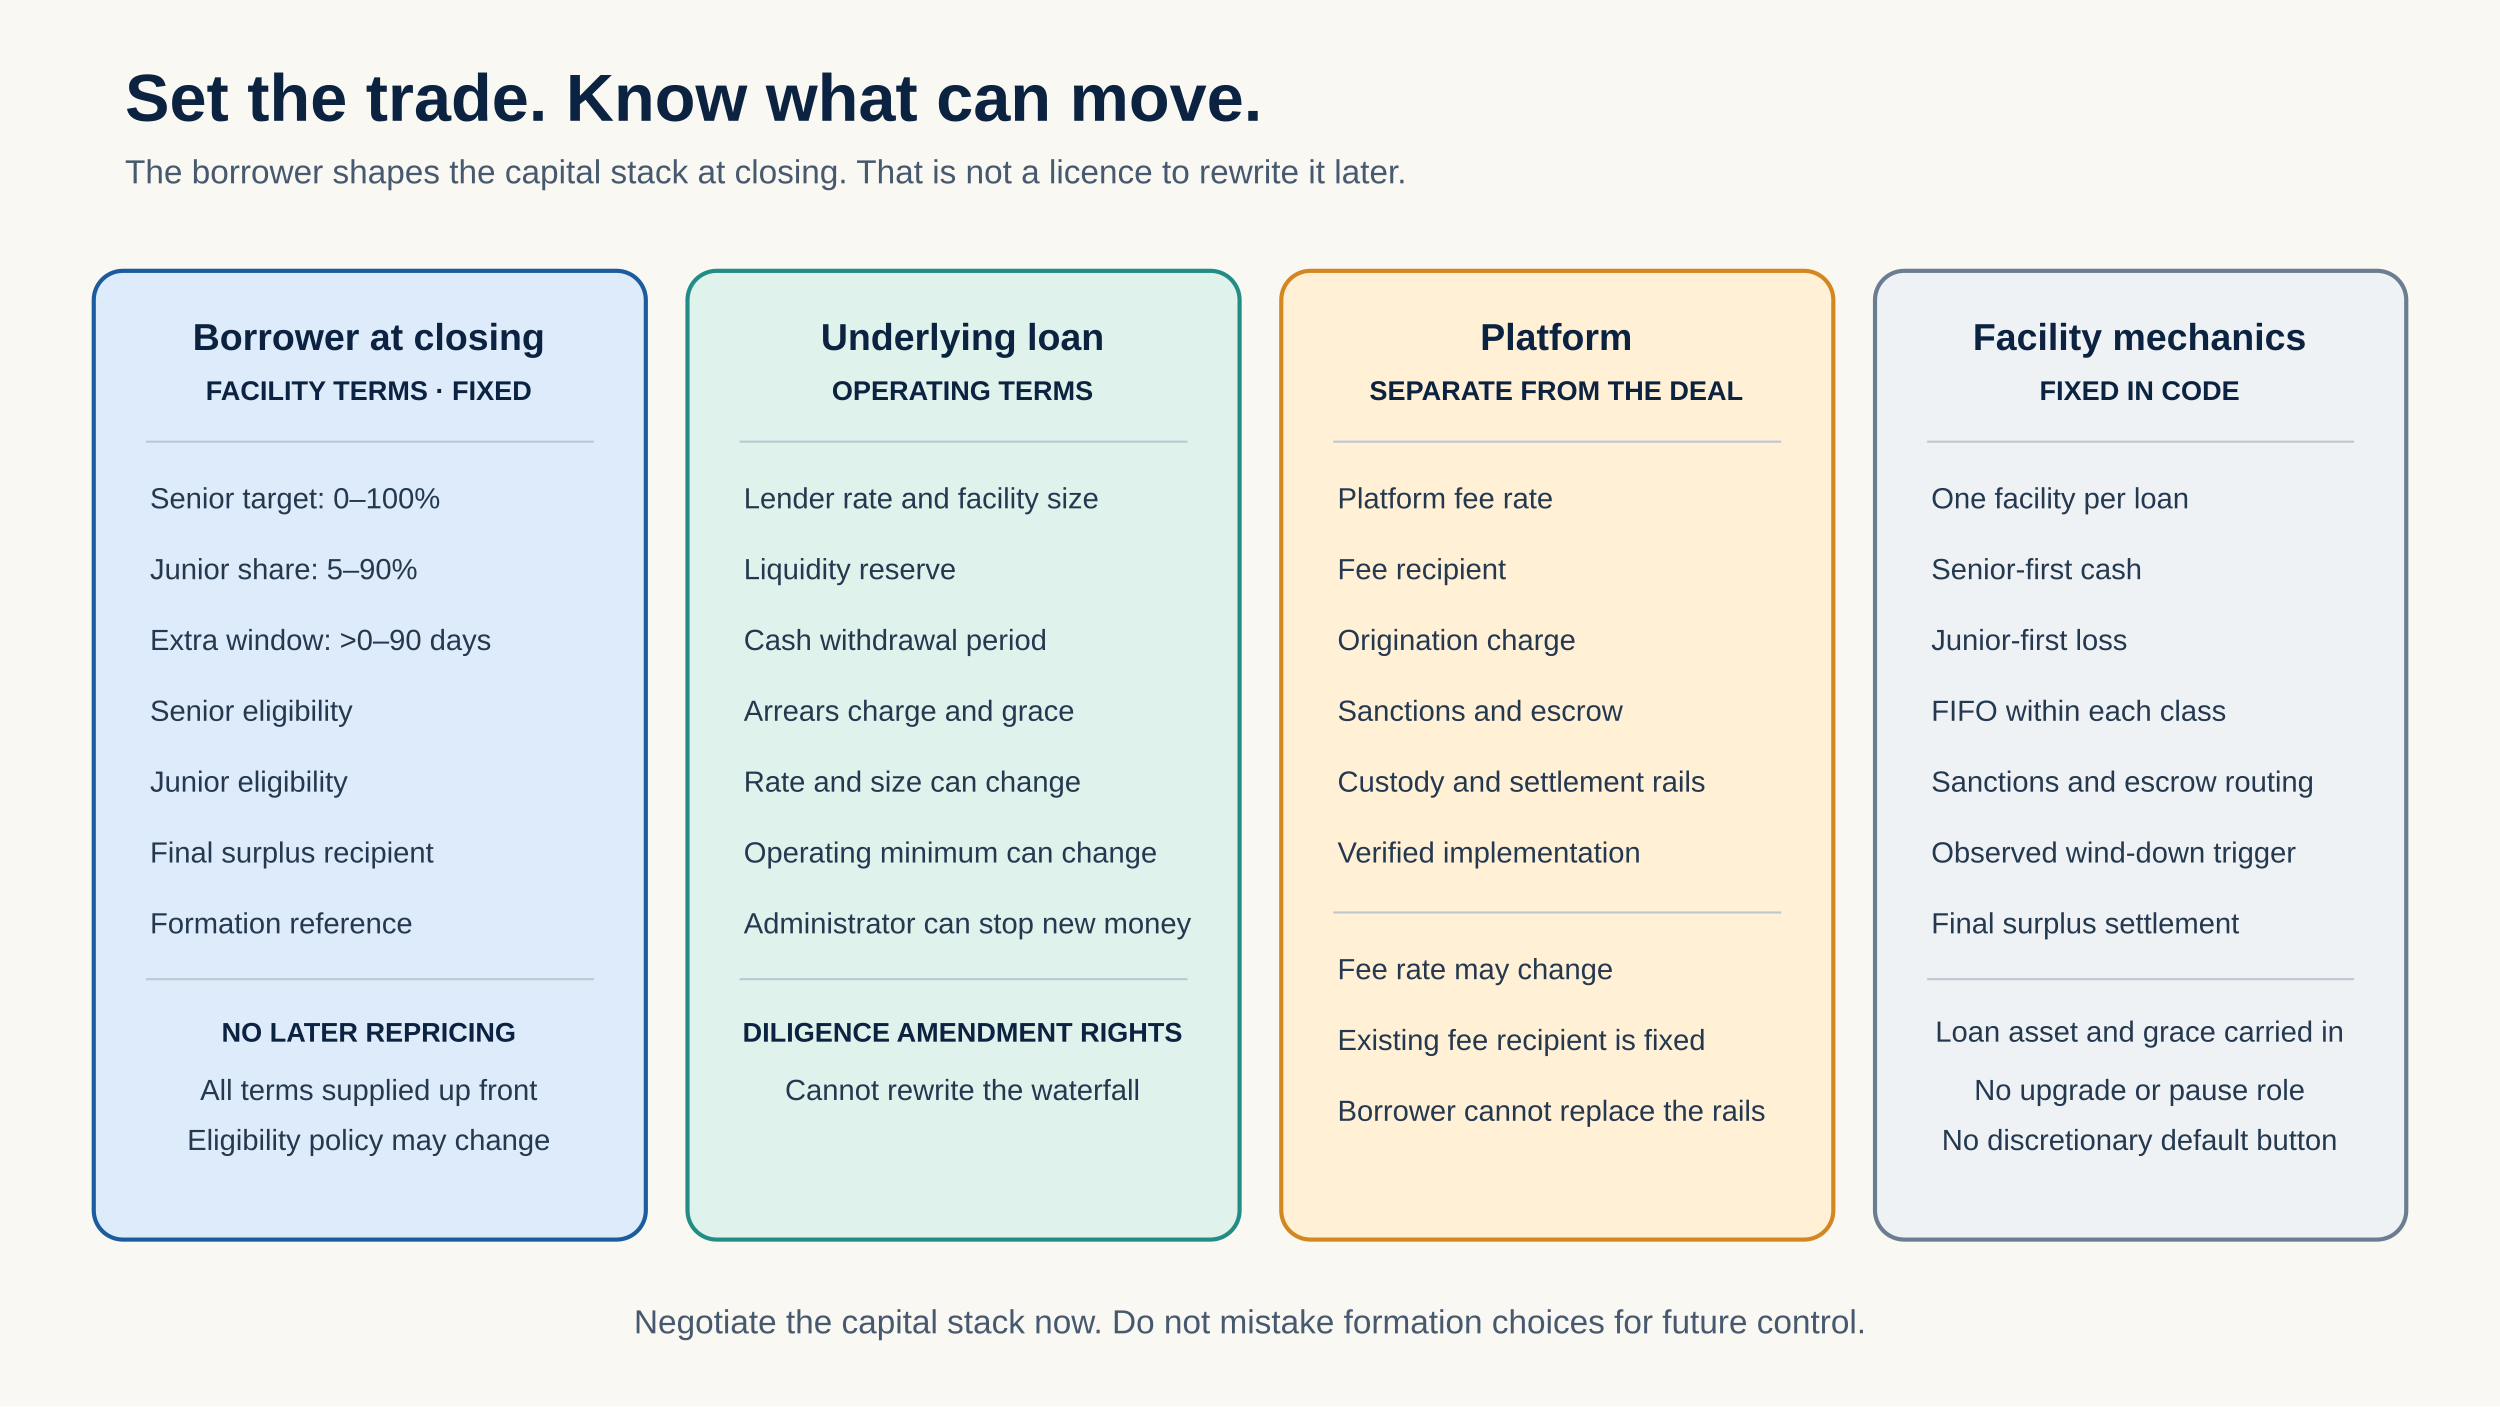
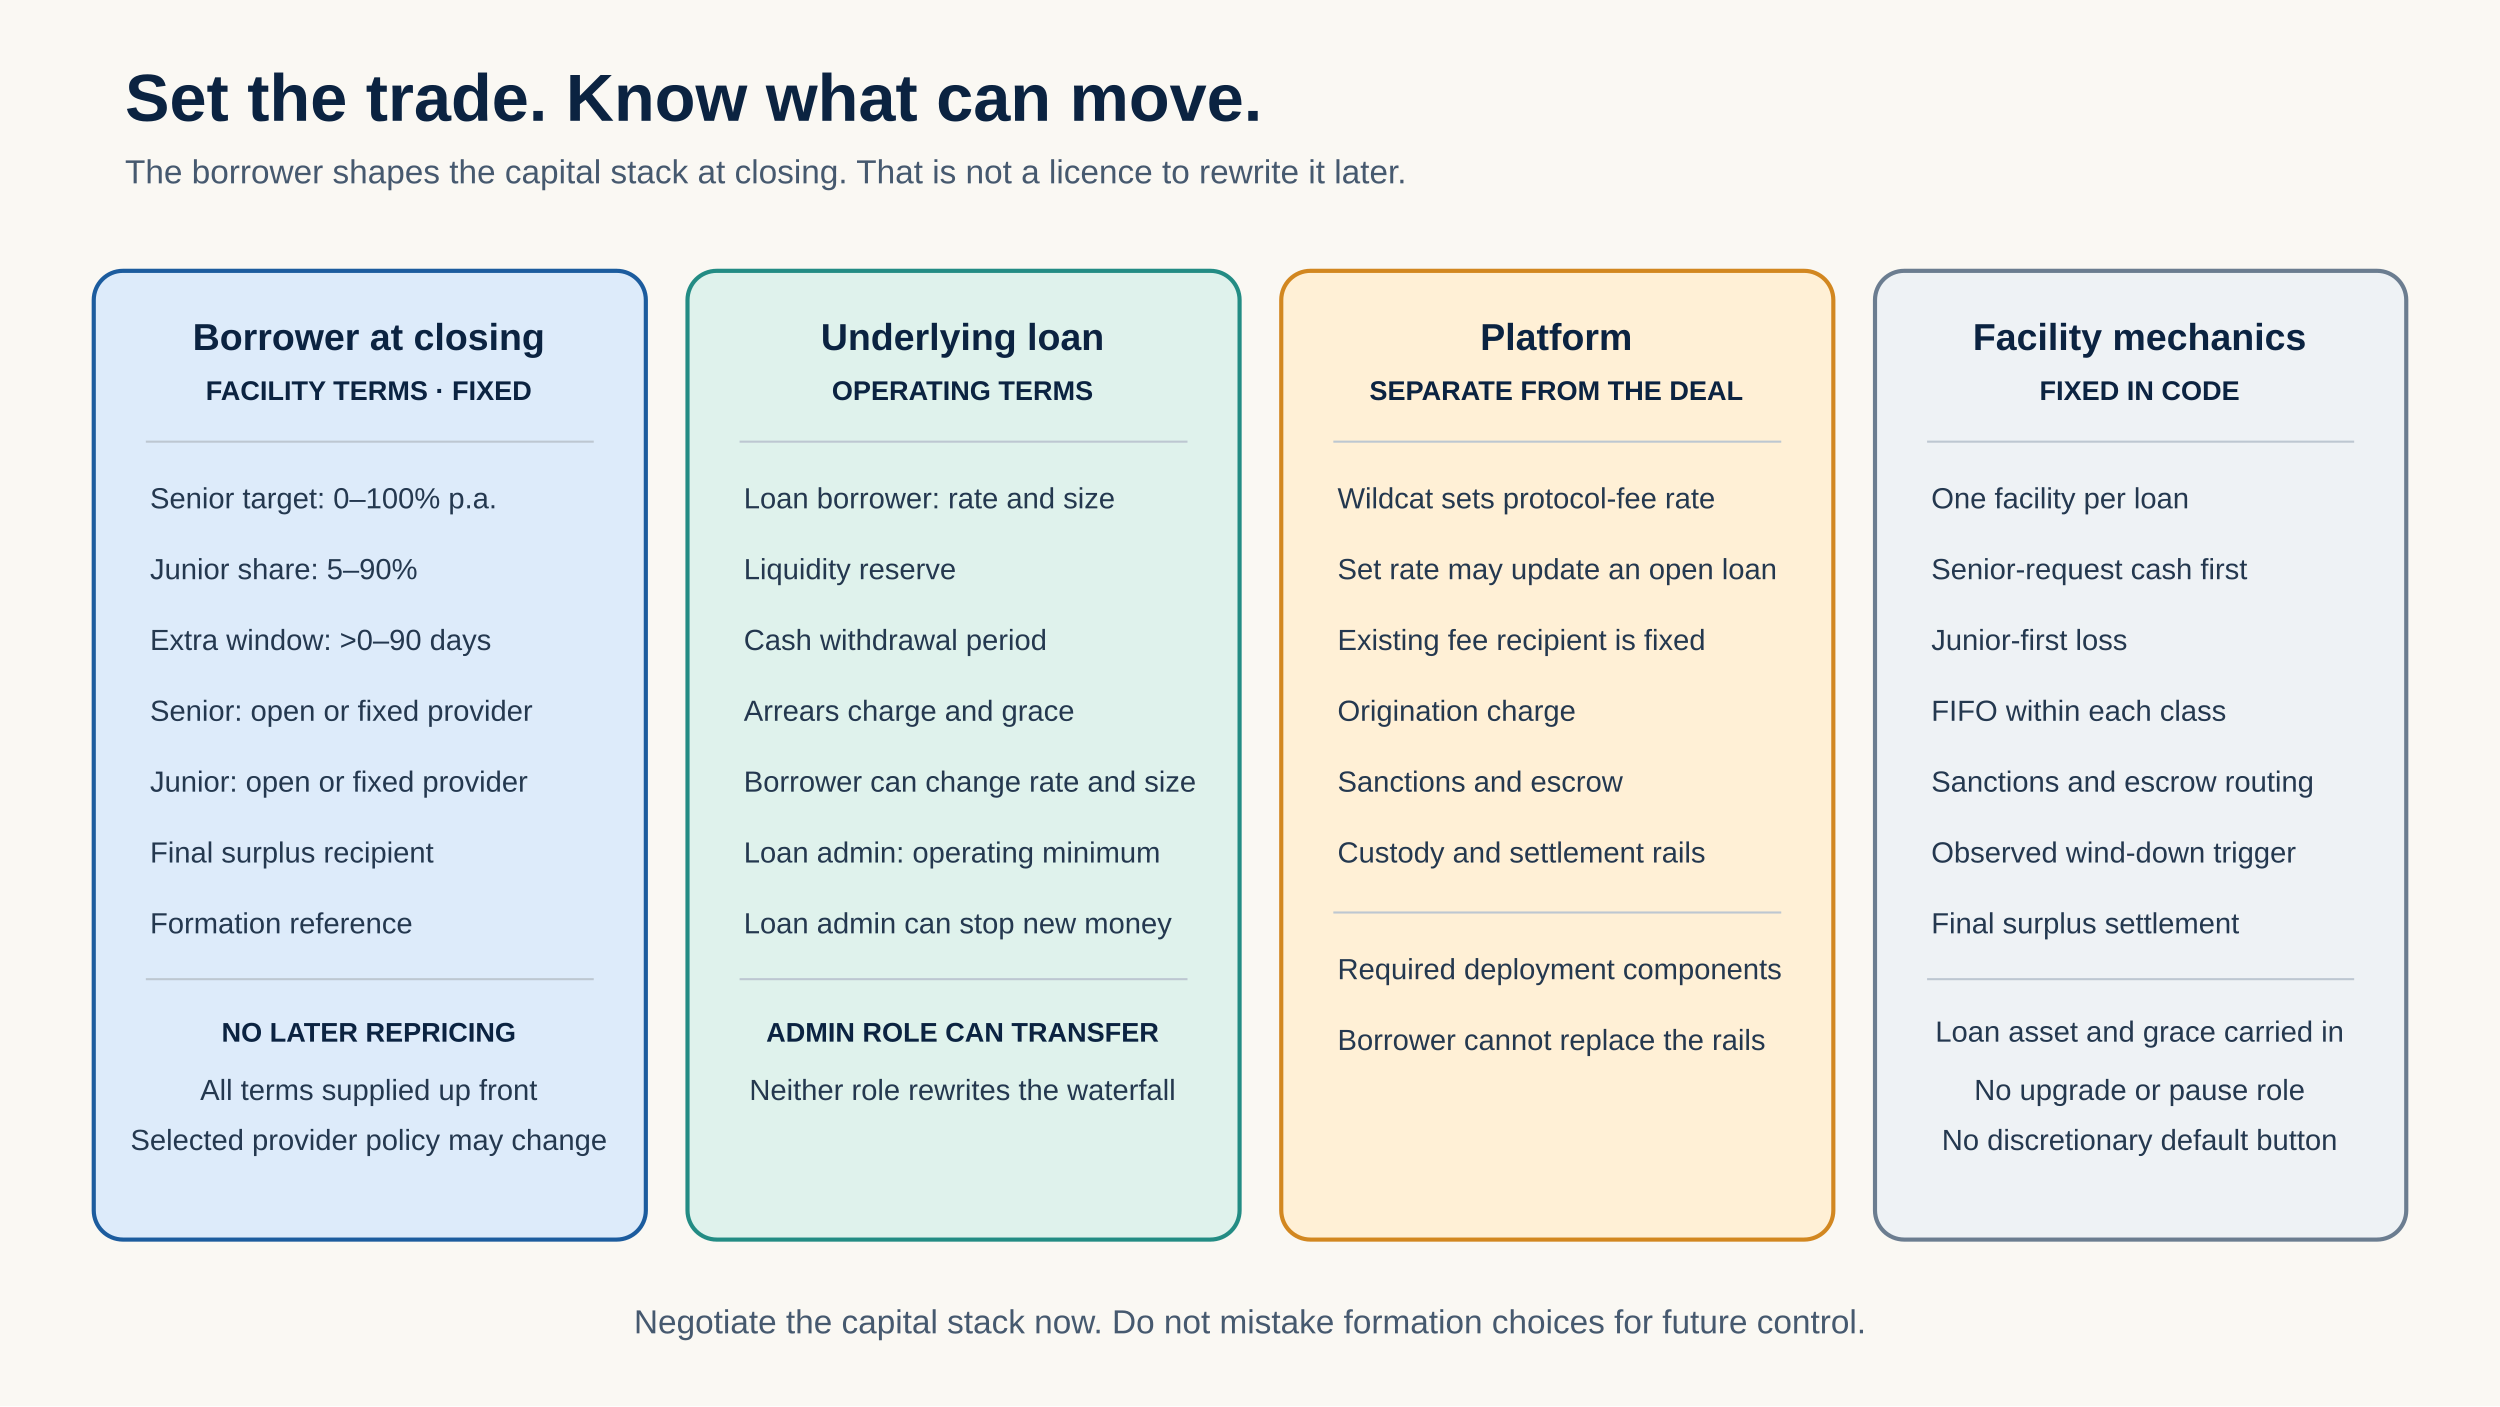
<svg xmlns="http://www.w3.org/2000/svg" viewBox="0 0 1200 675" role="img" aria-labelledby="title desc">
  <style>
    .title{font:700 32px Arial,sans-serif;fill:#0b2341}.sub{font:400 16px Arial,sans-serif;fill:#46596f}
    .h{font:700 18px Arial,sans-serif;fill:#0b2341}.t{font:400 14px Arial,sans-serif;fill:#24384f}.tag{font:700 13px Arial,sans-serif;fill:#0b2341}
    .c1{fill:#ddebfa;stroke:#1c5c9e;stroke-width:2}.c2{fill:#dff2ec;stroke:#238c84;stroke-width:2}
    .c3{fill:#fff0d6;stroke:#d28720;stroke-width:2}.c4{fill:#eef2f5;stroke:#6b7d90;stroke-width:2}
    .rule{stroke:#bdc7d1;stroke-width:1}
  </style>
  <rect width="1200" height="675" fill="#faf8f3" />
  <text class="title" x="60" y="58">Set the trade. Know what can move.</text>
  <text class="sub" x="60" y="88">The borrower shapes the capital stack at closing. That is not a licence to rewrite it later.</text>
  <rect class="c1" x="45" y="130" width="265" height="465" rx="14" />
  <text class="h" x="177" y="168" text-anchor="middle">Borrower at closing</text>
  <text class="tag" x="177" y="192" text-anchor="middle">FACILITY TERMS · FIXED</text>
  <line class="rule" x1="70" y1="212" x2="285" y2="212" />
-   <text class="t" x="72" y="244">Senior target: 0–100%</text>
+   <text class="t" x="72" y="244">Senior target: 0–100% p.a.</text>
  <text class="t" x="72" y="278">Junior share: 5–90%</text>
  <text class="t" x="72" y="312">Extra window: &gt;0–90 days</text>
-   <text class="t" x="72" y="346">Senior eligibility</text>
-   <text class="t" x="72" y="380">Junior eligibility</text>
+   <text class="t" x="72" y="346">Senior: open or fixed provider</text>
+   <text class="t" x="72" y="380">Junior: open or fixed provider</text>
  <text class="t" x="72" y="414">Final surplus recipient</text>
  <text class="t" x="72" y="448">Formation reference</text>
  <line class="rule" x1="70" y1="470" x2="285" y2="470" />
  <text class="tag" x="177" y="500" text-anchor="middle">NO LATER REPRICING</text>
  <text class="t" x="177" y="528" text-anchor="middle">All terms supplied up front</text>
-   <text class="t" x="177" y="552" text-anchor="middle">Eligibility policy may change</text>
+   <text class="t" x="177" y="552" text-anchor="middle">Selected provider policy may change</text>
  <rect class="c2" x="330" y="130" width="265" height="465" rx="14" />
  <text class="h" x="462" y="168" text-anchor="middle">Underlying loan</text>
  <text class="tag" x="462" y="192" text-anchor="middle">OPERATING TERMS</text>
  <line class="rule" x1="355" y1="212" x2="570" y2="212" />
-   <text class="t" x="357" y="244">Lender rate and facility size</text>
+   <text class="t" x="357" y="244">Loan borrower: rate and size</text>
  <text class="t" x="357" y="278">Liquidity reserve</text>
  <text class="t" x="357" y="312">Cash withdrawal period</text>
  <text class="t" x="357" y="346">Arrears charge and grace</text>
-   <text class="t" x="357" y="380">Rate and size can change</text>
-   <text class="t" x="357" y="414">Operating minimum can change</text>
-   <text class="t" x="357" y="448">Administrator can stop new money</text>
+   <text class="t" x="357" y="380">Borrower can change rate and size</text>
+   <text class="t" x="357" y="414">Loan admin: operating minimum</text>
+   <text class="t" x="357" y="448">Loan admin can stop new money</text>
  <line class="rule" x1="355" y1="470" x2="570" y2="470" />
-   <text class="tag" x="462" y="500" text-anchor="middle">DILIGENCE AMENDMENT RIGHTS</text>
-   <text class="t" x="462" y="528" text-anchor="middle">Cannot rewrite the waterfall</text>
+   <text class="tag" x="462" y="500" text-anchor="middle">ADMIN ROLE CAN TRANSFER</text>
+   <text class="t" x="462" y="528" text-anchor="middle">Neither role rewrites the waterfall</text>
  <rect class="c3" x="615" y="130" width="265" height="465" rx="14" />
  <text class="h" x="747" y="168" text-anchor="middle">Platform</text>
  <text class="tag" x="747" y="192" text-anchor="middle">SEPARATE FROM THE DEAL</text>
  <line class="rule" x1="640" y1="212" x2="855" y2="212" />
-   <text class="t" x="642" y="244">Platform fee rate</text>
-   <text class="t" x="642" y="278">Fee recipient</text>
-   <text class="t" x="642" y="312">Origination charge</text>
-   <text class="t" x="642" y="346">Sanctions and escrow</text>
-   <text class="t" x="642" y="380">Custody and settlement rails</text>
-   <text class="t" x="642" y="414">Verified implementation</text>
+   <text class="t" x="642" y="244">Wildcat sets protocol-fee rate</text>
+   <text class="t" x="642" y="278">Set rate may update an open loan</text>
+   <text class="t" x="642" y="312">Existing fee recipient is fixed</text>
+   <text class="t" x="642" y="346">Origination charge</text>
+   <text class="t" x="642" y="380">Sanctions and escrow</text>
+   <text class="t" x="642" y="414">Custody and settlement rails</text>
  <line class="rule" x1="640" y1="438" x2="855" y2="438" />
-   <text class="t" x="642" y="470">Fee rate may change</text>
-   <text class="t" x="642" y="504">Existing fee recipient is fixed</text>
-   <text class="t" x="642" y="538">Borrower cannot replace the rails</text>
+   <text class="t" x="642" y="470">Required deployment components</text>
+   <text class="t" x="642" y="504">Borrower cannot replace the rails</text>
  <rect class="c4" x="900" y="130" width="255" height="465" rx="14" />
  <text class="h" x="1027" y="168" text-anchor="middle">Facility mechanics</text>
  <text class="tag" x="1027" y="192" text-anchor="middle">FIXED IN CODE</text>
  <line class="rule" x1="925" y1="212" x2="1130" y2="212" />
  <text class="t" x="927" y="244">One facility per loan</text>
-   <text class="t" x="927" y="278">Senior-first cash</text>
+   <text class="t" x="927" y="278">Senior-request cash first</text>
  <text class="t" x="927" y="312">Junior-first loss</text>
  <text class="t" x="927" y="346">FIFO within each class</text>
  <text class="t" x="927" y="380">Sanctions and escrow routing</text>
  <text class="t" x="927" y="414">Observed wind-down trigger</text>
  <text class="t" x="927" y="448">Final surplus settlement</text>
  <line class="rule" x1="925" y1="470" x2="1130" y2="470" />
  <text class="t" x="1027" y="500" text-anchor="middle">Loan asset and grace carried in</text>
  <text class="t" x="1027" y="528" text-anchor="middle">No upgrade or pause role</text>
  <text class="t" x="1027" y="552" text-anchor="middle">No discretionary default button</text>
  <text class="sub" x="600" y="640" text-anchor="middle">Negotiate the capital stack now. Do not mistake formation choices for future control.</text>
</svg>
